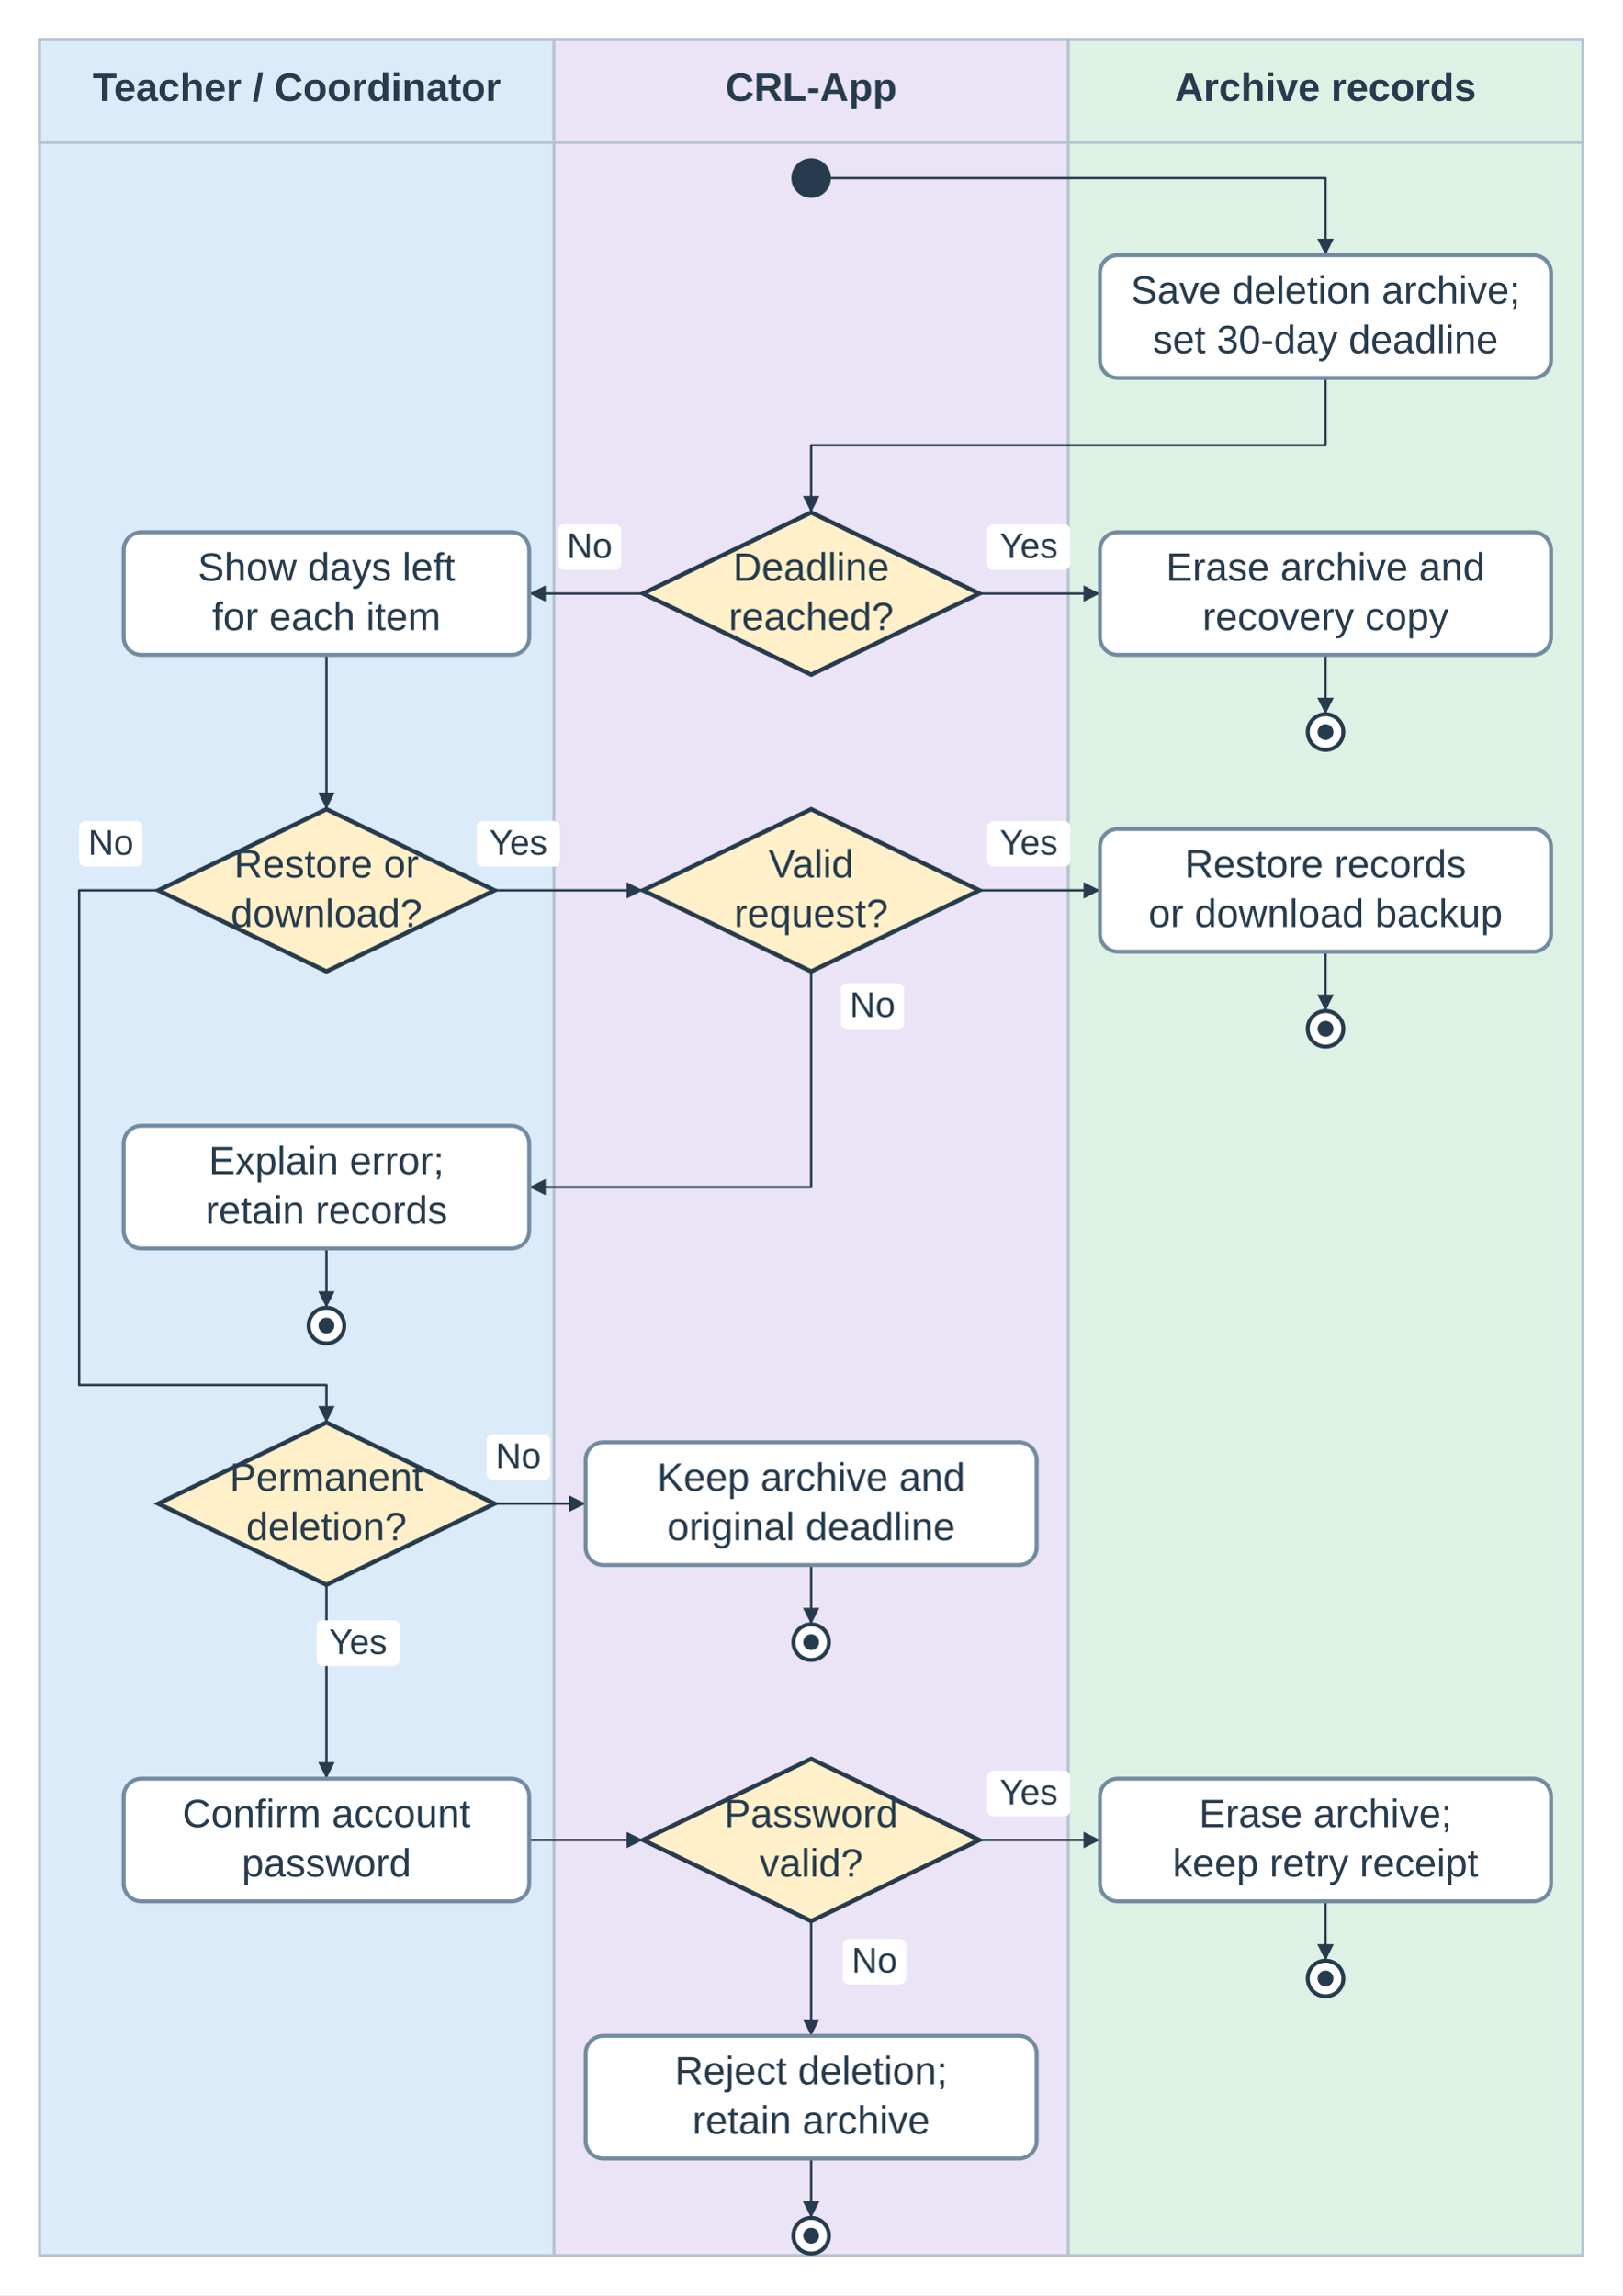
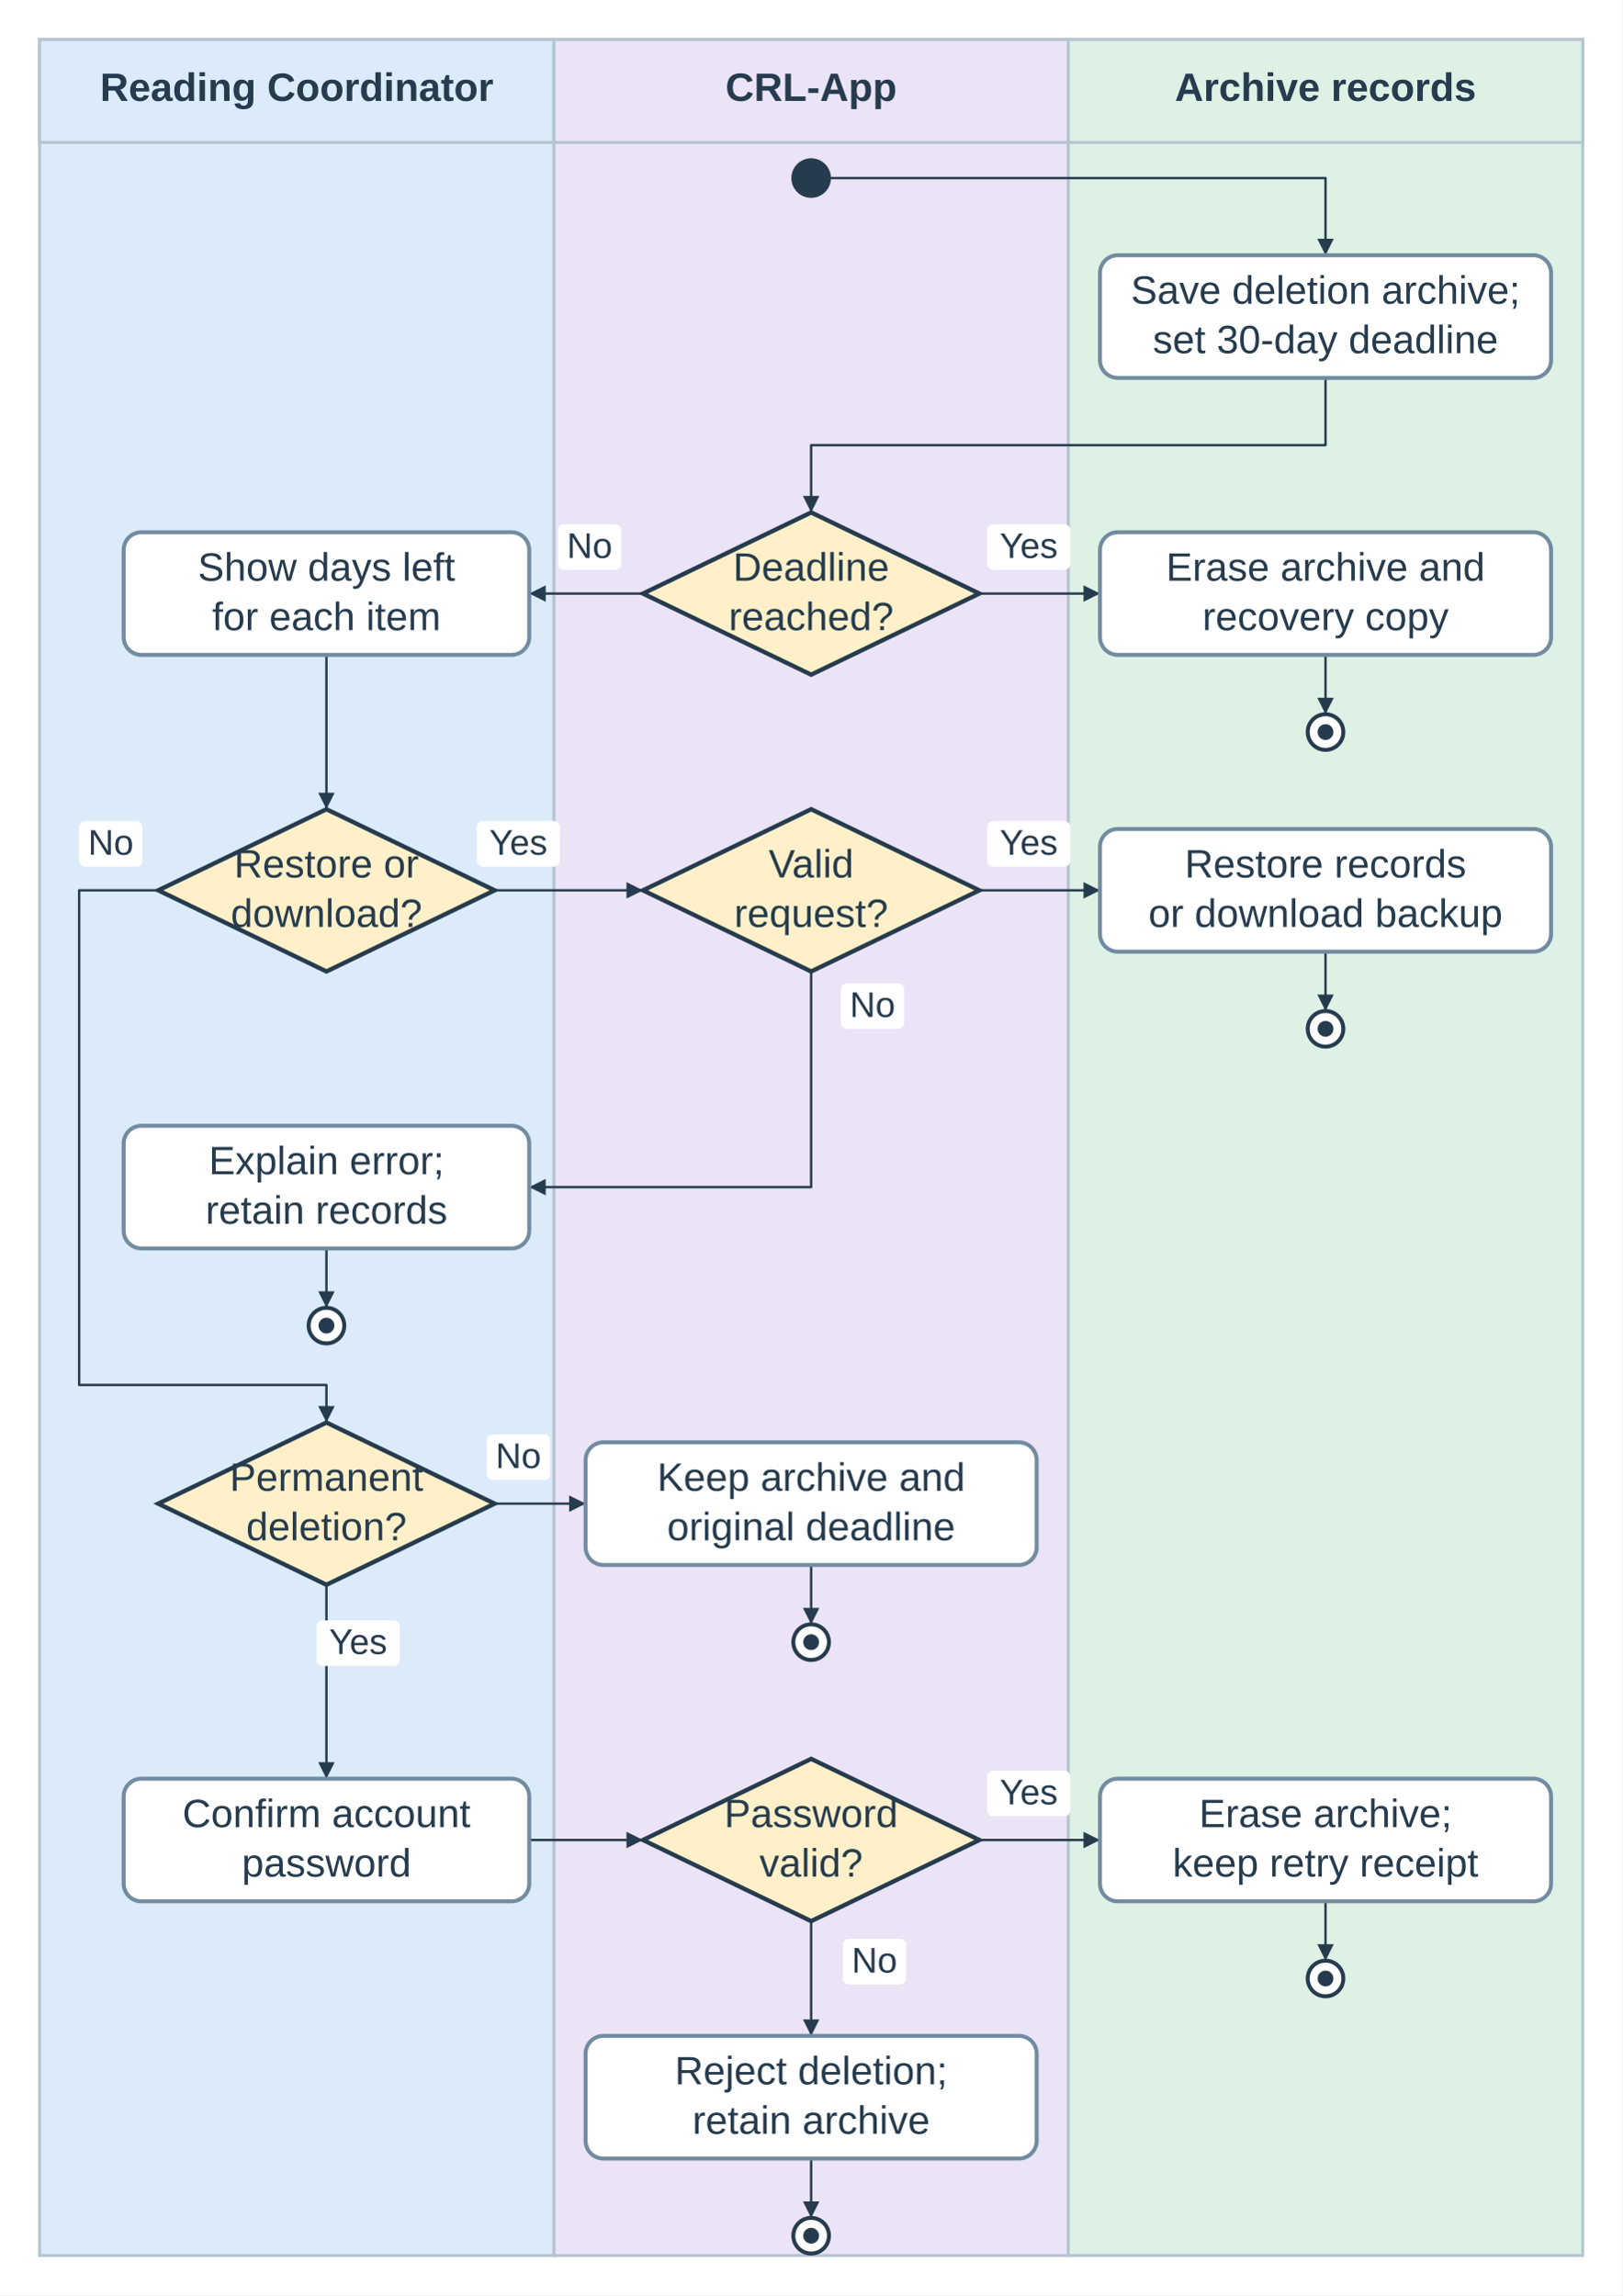
<svg xmlns="http://www.w3.org/2000/svg" width="820" height="1160" viewBox="0 0 820 1160">
  <rect width="100%" height="100%" fill="white" />
  <defs>
    <marker id="arrow" viewBox="0 0 12 12" refX="11" refY="6" markerWidth="10" markerHeight="10" markerUnits="userSpaceOnUse" orient="auto-start-reverse">
      <path d="M1,1 L11,6 L1,11 Z" fill="#263b4d" />
    </marker>
  </defs>
  <rect x="20" y="20" width="260" height="1120" rx="0" fill="#dcebfa" stroke="#b6c4d2" stroke-width="1.5" />
  <rect x="20" y="20" width="260" height="52" rx="0" fill="#dcebfa" stroke="#b6c4d2" stroke-width="1.5" />
  <rect x="280" y="20" width="260" height="1120" rx="0" fill="#ebe3f6" stroke="#b6c4d2" stroke-width="1.5" />
  <rect x="280" y="20" width="260" height="52" rx="0" fill="#ebe3f6" stroke="#b6c4d2" stroke-width="1.5" />
  <rect x="540" y="20" width="260" height="1120" rx="0" fill="#def1e5" stroke="#b6c4d2" stroke-width="1.5" />
  <rect x="540" y="20" width="260" height="52" rx="0" fill="#def1e5" stroke="#b6c4d2" stroke-width="1.5" />
  <polyline points="419.0,90.0 670,90 670.0,129.0" fill="none" stroke="#263b4d" stroke-width="1.2" stroke-linejoin="round" marker-end="url(#arrow)" />
  <polyline points="670.0,191.0 670,225 410,225 410.0,259.0" fill="none" stroke="#263b4d" stroke-width="1.2" stroke-linejoin="round" marker-end="url(#arrow)" />
  <polyline points="495.0,300.0 556.0,300.0" fill="none" stroke="#263b4d" stroke-width="1.2" stroke-linejoin="round" marker-end="url(#arrow)" />
  <polyline points="670.0,331.0 670.0,361.0" fill="none" stroke="#263b4d" stroke-width="1.2" stroke-linejoin="round" marker-end="url(#arrow)" />
  <polyline points="325.0,300.0 267.5,300.0" fill="none" stroke="#263b4d" stroke-width="1.2" stroke-linejoin="round" marker-end="url(#arrow)" />
  <polyline points="165.0,331.0 165.0,409.0" fill="none" stroke="#263b4d" stroke-width="1.2" stroke-linejoin="round" marker-end="url(#arrow)" />
  <polyline points="250.0,450.0 325.0,450.0" fill="none" stroke="#263b4d" stroke-width="1.2" stroke-linejoin="round" marker-end="url(#arrow)" />
  <polyline points="495.0,450.0 556.0,450.0" fill="none" stroke="#263b4d" stroke-width="1.2" stroke-linejoin="round" marker-end="url(#arrow)" />
  <polyline points="670.0,481.0 670.0,511.0" fill="none" stroke="#263b4d" stroke-width="1.2" stroke-linejoin="round" marker-end="url(#arrow)" />
  <polyline points="410.0,491.0 410,600 267.5,600.0" fill="none" stroke="#263b4d" stroke-width="1.2" stroke-linejoin="round" marker-end="url(#arrow)" />
  <polyline points="165.0,631.0 165.0,661.0" fill="none" stroke="#263b4d" stroke-width="1.2" stroke-linejoin="round" marker-end="url(#arrow)" />
  <polyline points="80.0,450.0 40,450 40,700 165,700 165.0,719.0" fill="none" stroke="#263b4d" stroke-width="1.2" stroke-linejoin="round" marker-end="url(#arrow)" />
  <polyline points="250.0,760.0 296.0,760.0" fill="none" stroke="#263b4d" stroke-width="1.2" stroke-linejoin="round" marker-end="url(#arrow)" />
  <polyline points="410.0,791.0 410.0,821.0" fill="none" stroke="#263b4d" stroke-width="1.2" stroke-linejoin="round" marker-end="url(#arrow)" />
  <polyline points="165.0,801.0 165.0,899.0" fill="none" stroke="#263b4d" stroke-width="1.2" stroke-linejoin="round" marker-end="url(#arrow)" />
  <polyline points="267.5,930.0 325.0,930.0" fill="none" stroke="#263b4d" stroke-width="1.2" stroke-linejoin="round" marker-end="url(#arrow)" />
  <polyline points="495.0,930.0 556.0,930.0" fill="none" stroke="#263b4d" stroke-width="1.2" stroke-linejoin="round" marker-end="url(#arrow)" />
  <polyline points="670.0,961.0 670.0,991.0" fill="none" stroke="#263b4d" stroke-width="1.2" stroke-linejoin="round" marker-end="url(#arrow)" />
  <polyline points="410.0,971.0 410.0,1029.0" fill="none" stroke="#263b4d" stroke-width="1.2" stroke-linejoin="round" marker-end="url(#arrow)" />
  <polyline points="410.0,1091.0 410.0,1121.0" fill="none" stroke="#263b4d" stroke-width="1.2" stroke-linejoin="round" marker-end="url(#arrow)" />
-   <text x="150" y="51.0" text-anchor="middle" font-family="Arial,sans-serif" font-size="20" fill="#263b4d" font-weight="bold">Teacher / Coordinator</text>
+   <text x="150" y="51.0" text-anchor="middle" font-family="Arial,sans-serif" font-size="20" fill="#263b4d" font-weight="bold">Reading Coordinator</text>
  <text x="410" y="51.0" text-anchor="middle" font-family="Arial,sans-serif" font-size="20" fill="#263b4d" font-weight="bold">CRL-App</text>
  <text x="670" y="51.0" text-anchor="middle" font-family="Arial,sans-serif" font-size="20" fill="#263b4d" font-weight="bold">Archive records</text>
  <circle cx="410" cy="90" r="9.0" fill="#263b4d" stroke="#263b4d" stroke-width="2" />
  <rect x="556.0" y="129.0" width="228" height="62" rx="9" fill="white" stroke="#728ba0" stroke-width="2" />
  <text x="670" y="153.5" text-anchor="middle" font-family="Arial,sans-serif" font-size="20" fill="#263b4d">Save deletion archive;</text>
  <text x="670" y="178.5" text-anchor="middle" font-family="Arial,sans-serif" font-size="20" fill="#263b4d">set 30-day deadline</text>
  <polygon points="410,259.0 495.0,300 410,341.0 325.0,300" fill="#fff0c9" stroke="#263b4d" stroke-width="2.2" />
  <text x="410" y="293.5" text-anchor="middle" font-family="Arial,sans-serif" font-size="20" fill="#263b4d">Deadline</text>
  <text x="410" y="318.5" text-anchor="middle" font-family="Arial,sans-serif" font-size="20" fill="#263b4d">reached?</text>
  <rect x="556.0" y="269.0" width="228" height="62" rx="9" fill="white" stroke="#728ba0" stroke-width="2" />
  <text x="670" y="293.5" text-anchor="middle" font-family="Arial,sans-serif" font-size="20" fill="#263b4d">Erase archive and</text>
  <text x="670" y="318.5" text-anchor="middle" font-family="Arial,sans-serif" font-size="20" fill="#263b4d">recovery copy</text>
  <circle cx="670" cy="370" r="9.0" fill="white" stroke="#263b4d" stroke-width="2" />
  <circle cx="670" cy="370" r="4.0" fill="#263b4d" />
  <rect x="62.5" y="269.0" width="205" height="62" rx="9" fill="white" stroke="#728ba0" stroke-width="2" />
  <text x="165" y="293.5" text-anchor="middle" font-family="Arial,sans-serif" font-size="20" fill="#263b4d">Show days left</text>
  <text x="165" y="318.5" text-anchor="middle" font-family="Arial,sans-serif" font-size="20" fill="#263b4d">for each item</text>
  <polygon points="165,409.0 250.0,450 165,491.0 80.0,450" fill="#fff0c9" stroke="#263b4d" stroke-width="2.2" />
  <text x="165" y="443.5" text-anchor="middle" font-family="Arial,sans-serif" font-size="20" fill="#263b4d">Restore or</text>
  <text x="165" y="468.5" text-anchor="middle" font-family="Arial,sans-serif" font-size="20" fill="#263b4d">download?</text>
  <polygon points="410,409.0 495.0,450 410,491.0 325.0,450" fill="#fff0c9" stroke="#263b4d" stroke-width="2.2" />
  <text x="410" y="443.5" text-anchor="middle" font-family="Arial,sans-serif" font-size="20" fill="#263b4d">Valid</text>
  <text x="410" y="468.5" text-anchor="middle" font-family="Arial,sans-serif" font-size="20" fill="#263b4d">request?</text>
  <rect x="62.5" y="569.0" width="205" height="62" rx="9" fill="white" stroke="#728ba0" stroke-width="2" />
  <text x="165" y="593.5" text-anchor="middle" font-family="Arial,sans-serif" font-size="20" fill="#263b4d">Explain error;</text>
  <text x="165" y="618.5" text-anchor="middle" font-family="Arial,sans-serif" font-size="20" fill="#263b4d">retain records</text>
  <circle cx="165" cy="670" r="9.0" fill="white" stroke="#263b4d" stroke-width="2" />
  <circle cx="165" cy="670" r="4.0" fill="#263b4d" />
  <rect x="556.0" y="419.0" width="228" height="62" rx="9" fill="white" stroke="#728ba0" stroke-width="2" />
  <text x="670" y="443.5" text-anchor="middle" font-family="Arial,sans-serif" font-size="20" fill="#263b4d">Restore records</text>
  <text x="670" y="468.5" text-anchor="middle" font-family="Arial,sans-serif" font-size="20" fill="#263b4d">or download backup</text>
  <circle cx="670" cy="520" r="9.0" fill="white" stroke="#263b4d" stroke-width="2" />
  <circle cx="670" cy="520" r="4.0" fill="#263b4d" />
  <polygon points="165,719.0 250.0,760 165,801.0 80.0,760" fill="#fff0c9" stroke="#263b4d" stroke-width="2.2" />
  <text x="165" y="753.5" text-anchor="middle" font-family="Arial,sans-serif" font-size="20" fill="#263b4d">Permanent</text>
  <text x="165" y="778.5" text-anchor="middle" font-family="Arial,sans-serif" font-size="20" fill="#263b4d">deletion?</text>
  <rect x="296.0" y="729.0" width="228" height="62" rx="9" fill="white" stroke="#728ba0" stroke-width="2" />
  <text x="410" y="753.5" text-anchor="middle" font-family="Arial,sans-serif" font-size="20" fill="#263b4d">Keep archive and</text>
  <text x="410" y="778.5" text-anchor="middle" font-family="Arial,sans-serif" font-size="20" fill="#263b4d">original deadline</text>
  <circle cx="410" cy="830" r="9.0" fill="white" stroke="#263b4d" stroke-width="2" />
  <circle cx="410" cy="830" r="4.0" fill="#263b4d" />
  <rect x="62.5" y="899.0" width="205" height="62" rx="9" fill="white" stroke="#728ba0" stroke-width="2" />
  <text x="165" y="923.5" text-anchor="middle" font-family="Arial,sans-serif" font-size="20" fill="#263b4d">Confirm account</text>
  <text x="165" y="948.5" text-anchor="middle" font-family="Arial,sans-serif" font-size="20" fill="#263b4d">password</text>
  <polygon points="410,889.0 495.0,930 410,971.0 325.0,930" fill="#fff0c9" stroke="#263b4d" stroke-width="2.2" />
  <text x="410" y="923.5" text-anchor="middle" font-family="Arial,sans-serif" font-size="20" fill="#263b4d">Password</text>
  <text x="410" y="948.5" text-anchor="middle" font-family="Arial,sans-serif" font-size="20" fill="#263b4d">valid?</text>
  <rect x="296.0" y="1029.0" width="228" height="62" rx="9" fill="white" stroke="#728ba0" stroke-width="2" />
  <text x="410" y="1053.5" text-anchor="middle" font-family="Arial,sans-serif" font-size="20" fill="#263b4d">Reject deletion;</text>
  <text x="410" y="1078.5" text-anchor="middle" font-family="Arial,sans-serif" font-size="20" fill="#263b4d">retain archive</text>
  <circle cx="410" cy="1130" r="9.0" fill="white" stroke="#263b4d" stroke-width="2" />
  <circle cx="410" cy="1130" r="4.0" fill="#263b4d" />
  <rect x="556.0" y="899.0" width="228" height="62" rx="9" fill="white" stroke="#728ba0" stroke-width="2" />
  <text x="670" y="923.5" text-anchor="middle" font-family="Arial,sans-serif" font-size="20" fill="#263b4d">Erase archive;</text>
  <text x="670" y="948.5" text-anchor="middle" font-family="Arial,sans-serif" font-size="20" fill="#263b4d">keep retry receipt</text>
  <circle cx="670" cy="1000" r="9.0" fill="white" stroke="#263b4d" stroke-width="2" />
  <circle cx="670" cy="1000" r="4.0" fill="#263b4d" />
  <rect x="499.0" y="265" width="42" height="23" rx="3" fill="white" />
  <text x="520" y="282" text-anchor="middle" font-family="Arial,sans-serif" font-size="18" fill="#263b4d">Yes</text>
  <rect x="282.0" y="265" width="32" height="23" rx="3" fill="white" />
  <text x="298" y="282" text-anchor="middle" font-family="Arial,sans-serif" font-size="18" fill="#263b4d">No</text>
  <rect x="241.0" y="415" width="42" height="23" rx="3" fill="white" />
  <text x="262" y="432" text-anchor="middle" font-family="Arial,sans-serif" font-size="18" fill="#263b4d">Yes</text>
  <rect x="499.0" y="415" width="42" height="23" rx="3" fill="white" />
  <text x="520" y="432" text-anchor="middle" font-family="Arial,sans-serif" font-size="18" fill="#263b4d">Yes</text>
  <rect x="425.0" y="497" width="32" height="23" rx="3" fill="white" />
  <text x="441" y="514" text-anchor="middle" font-family="Arial,sans-serif" font-size="18" fill="#263b4d">No</text>
  <rect x="40.0" y="415" width="32" height="23" rx="3" fill="white" />
  <text x="56" y="432" text-anchor="middle" font-family="Arial,sans-serif" font-size="18" fill="#263b4d">No</text>
  <rect x="246.0" y="725" width="32" height="23" rx="3" fill="white" />
  <text x="262" y="742" text-anchor="middle" font-family="Arial,sans-serif" font-size="18" fill="#263b4d">No</text>
  <rect x="160.0" y="819" width="42" height="23" rx="3" fill="white" />
  <text x="181" y="836" text-anchor="middle" font-family="Arial,sans-serif" font-size="18" fill="#263b4d">Yes</text>
  <rect x="499.0" y="895" width="42" height="23" rx="3" fill="white" />
  <text x="520" y="912" text-anchor="middle" font-family="Arial,sans-serif" font-size="18" fill="#263b4d">Yes</text>
  <rect x="426.0" y="980" width="32" height="23" rx="3" fill="white" />
  <text x="442" y="997" text-anchor="middle" font-family="Arial,sans-serif" font-size="18" fill="#263b4d">No</text>
</svg>
